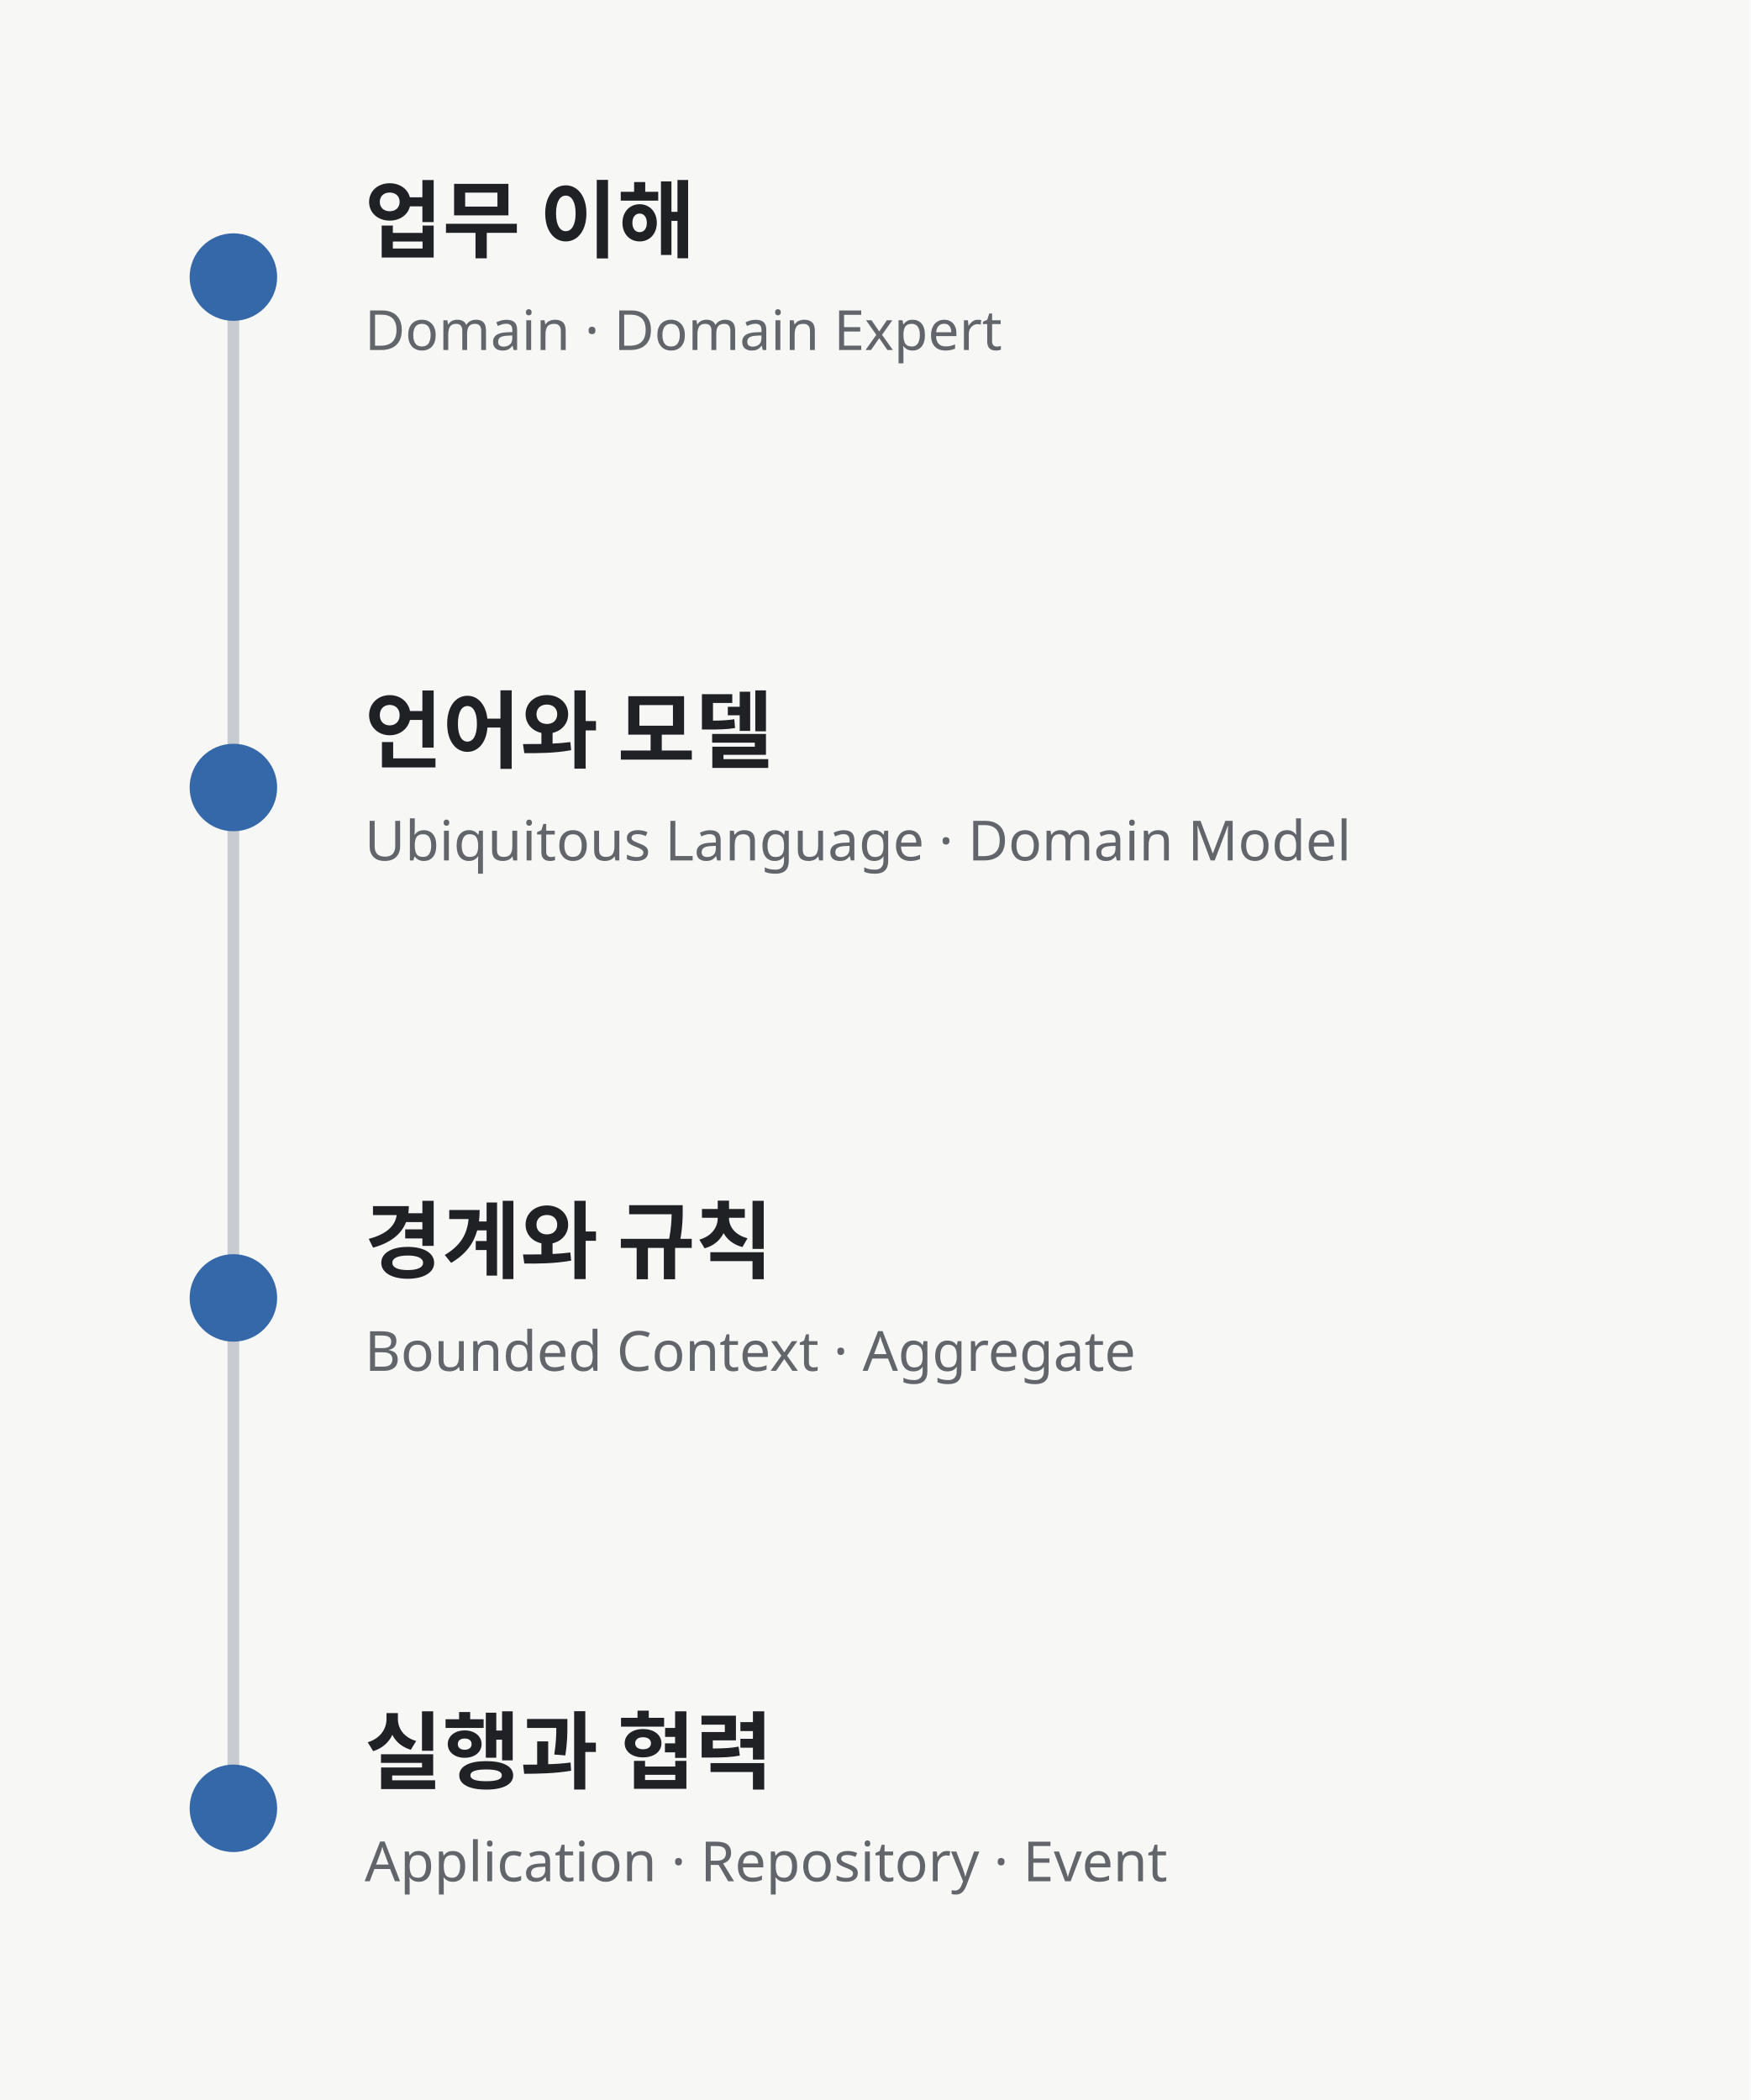
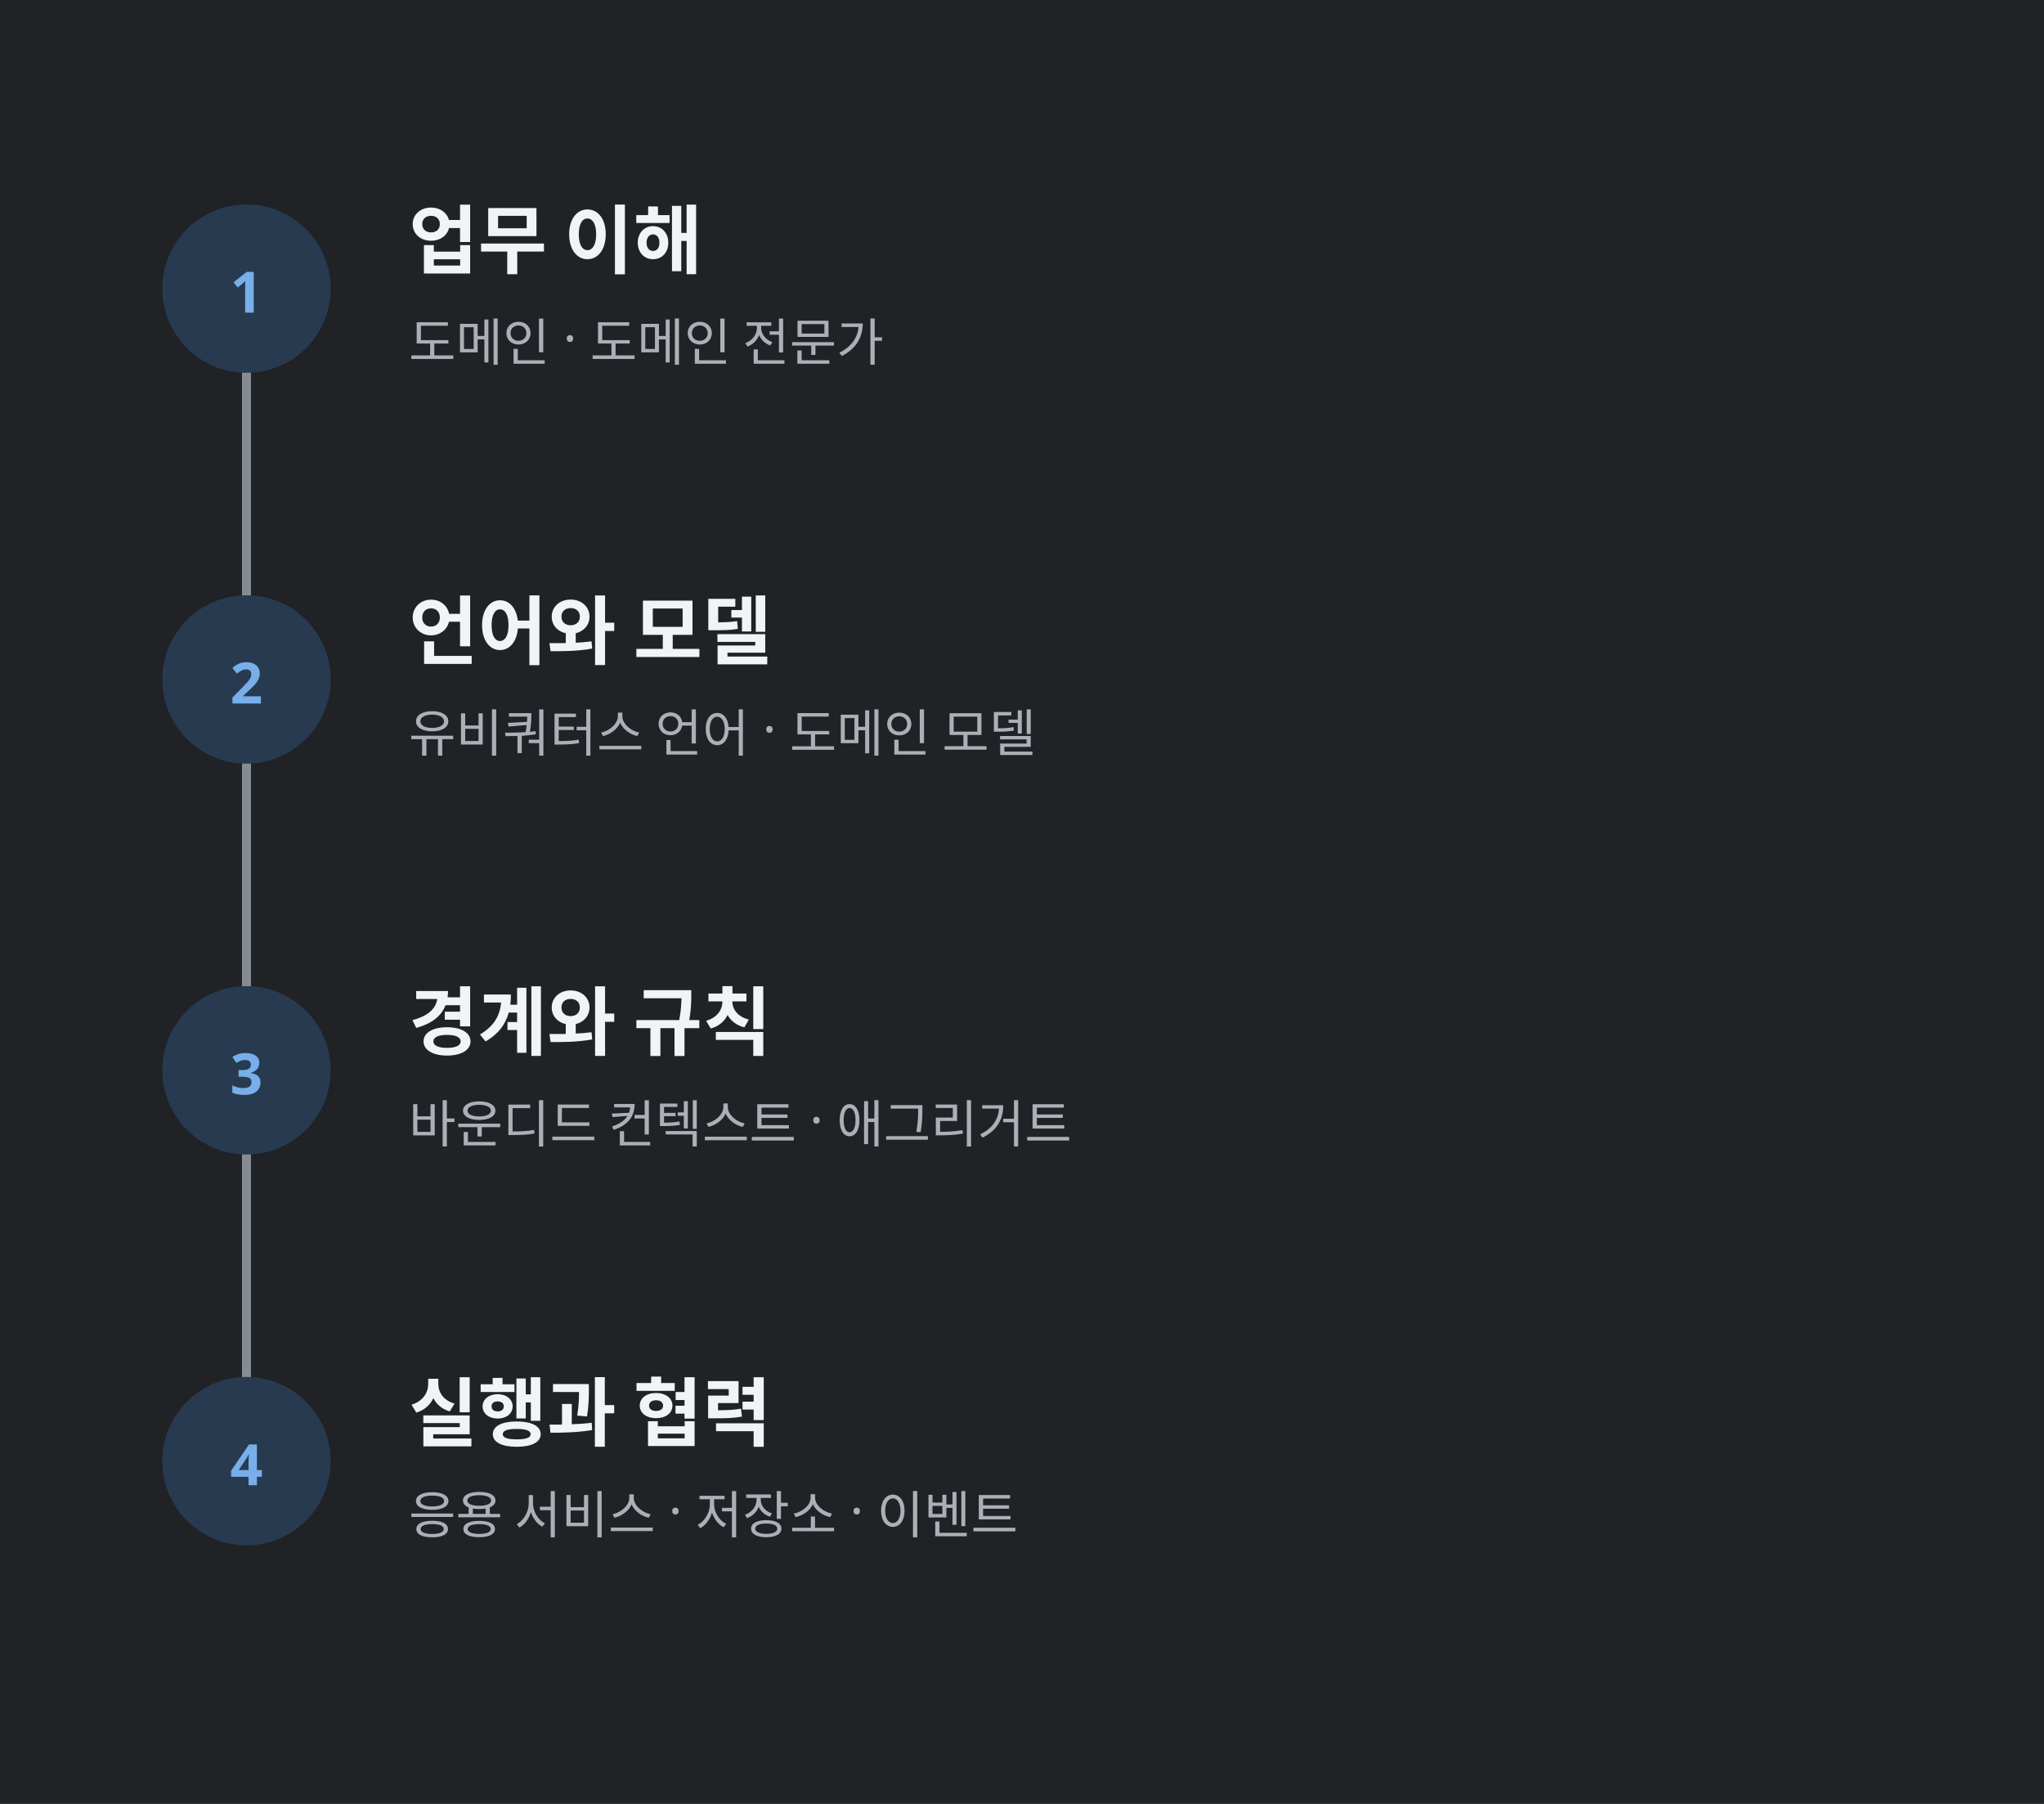
- <svg xmlns="http://www.w3.org/2000/svg" width="600" height="720" viewBox="0 0 600 720" role="img" aria-labelledby="title desc">
-   <rect width="600" height="720" fill="#f7f7f6" />
-   <g font-family="Pretendard, Noto Sans KR, sans-serif">
-     <line x1="80" y1="95" x2="80" y2="625" stroke="#c8ccd1" stroke-width="4" />
-     <g>
-       <circle cx="80" cy="95" r="15" fill="#3568a8" />
-       <text x="125" y="86" font-size="29" font-weight="700" fill="#202124">업무 이해</text>
-       <text x="125" y="120" font-size="19" fill="#62666b">Domain · Domain Expert</text>
-       <circle cx="80" cy="270" r="15" fill="#3568a8" />
-       <text x="125" y="261" font-size="29" font-weight="700" fill="#202124">언어와 모델</text>
-       <text x="125" y="295" font-size="19" fill="#62666b">Ubiquitous Language · Domain Model</text>
-       <circle cx="80" cy="445" r="15" fill="#3568a8" />
-       <text x="125" y="436" font-size="29" font-weight="700" fill="#202124">경계와 규칙</text>
-       <text x="125" y="470" font-size="19" fill="#62666b">Bounded Context · Aggregate</text>
-       <circle cx="80" cy="620" r="15" fill="#3568a8" />
-       <text x="125" y="611" font-size="29" font-weight="700" fill="#202124">실행과 협력</text>
-       <text x="125" y="645" font-size="19" fill="#62666b">Application · Repository · Event</text>
-     </g>
+ <svg xmlns="http://www.w3.org/2000/svg" width="680" height="600" viewBox="0 0 680 600" role="img" aria-labelledby="title desc">
+   <style>text { font-family:Pretendard,"Noto Sans KR",sans-serif; }</style>
+   <rect width="680" height="600" fill="#202226" />
+   <line x1="82" y1="96" x2="82" y2="486" stroke="#858c94" stroke-width="3" />
+   <g transform="translate(48 48)">
+     <circle cx="34" cy="48" r="28" fill="#283a50" />
+     <text x="34" y="56" text-anchor="middle" font-size="19" font-weight="700" fill="#78aeea">1</text>
+     <text x="88" y="41" font-size="25" font-weight="700" fill="#f1f3f5">업무 이해</text>
+     <text x="88" y="72" font-size="17" fill="#aab0b7">도메인 · 도메인 전문가</text>
+   </g>
+   <g transform="translate(48 178)">
+     <circle cx="34" cy="48" r="28" fill="#283a50" />
+     <text x="34" y="56" text-anchor="middle" font-size="19" font-weight="700" fill="#78aeea">2</text>
+     <text x="88" y="41" font-size="25" font-weight="700" fill="#f1f3f5">언어와 모델</text>
+     <text x="88" y="72" font-size="17" fill="#aab0b7">유비쿼터스 언어 · 도메인 모델</text>
+   </g>
+   <g transform="translate(48 308)">
+     <circle cx="34" cy="48" r="28" fill="#283a50" />
+     <text x="34" y="56" text-anchor="middle" font-size="19" font-weight="700" fill="#78aeea">3</text>
+     <text x="88" y="41" font-size="25" font-weight="700" fill="#f1f3f5">경계와 규칙</text>
+     <text x="88" y="72" font-size="17" fill="#aab0b7">바운디드 컨텍스트 · 애그리거트</text>
+   </g>
+   <g transform="translate(48 438)">
+     <circle cx="34" cy="48" r="28" fill="#283a50" />
+     <text x="34" y="56" text-anchor="middle" font-size="19" font-weight="700" fill="#78aeea">4</text>
+     <text x="88" y="41" font-size="25" font-weight="700" fill="#f1f3f5">실행과 협력</text>
+     <text x="88" y="72" font-size="17" fill="#aab0b7">응용 서비스 · 저장소 · 이벤트</text>
  </g>
</svg>
